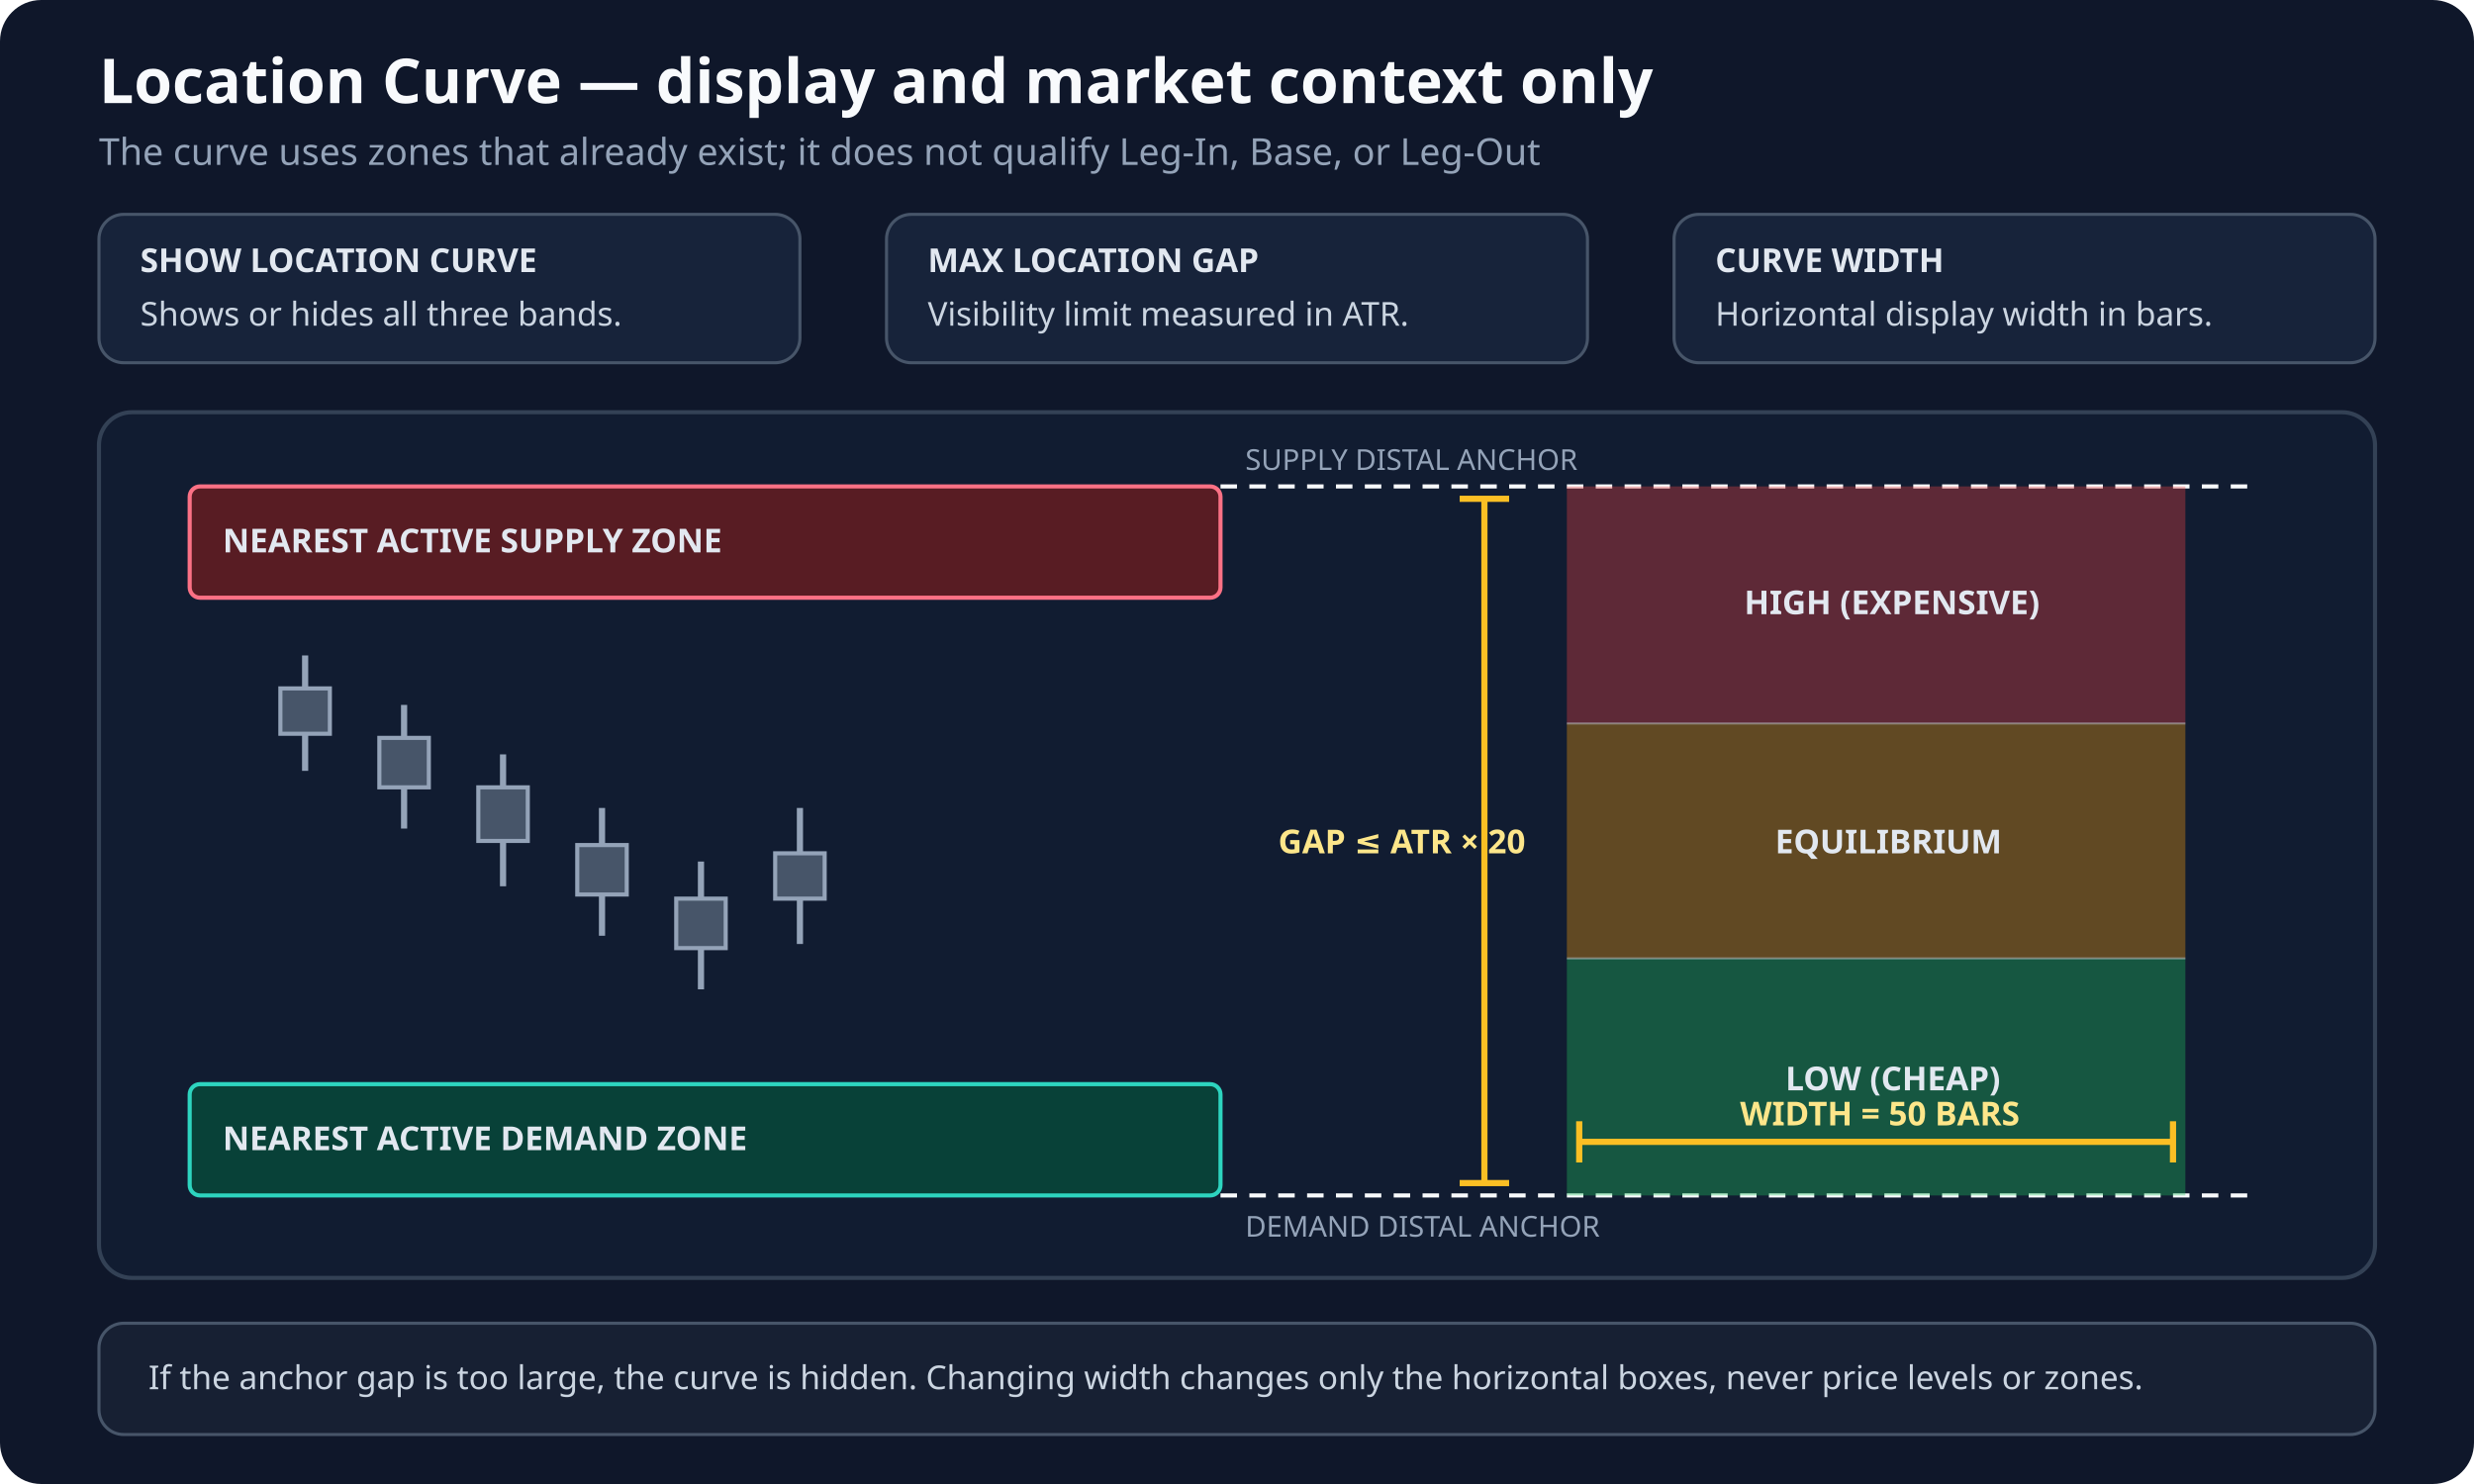
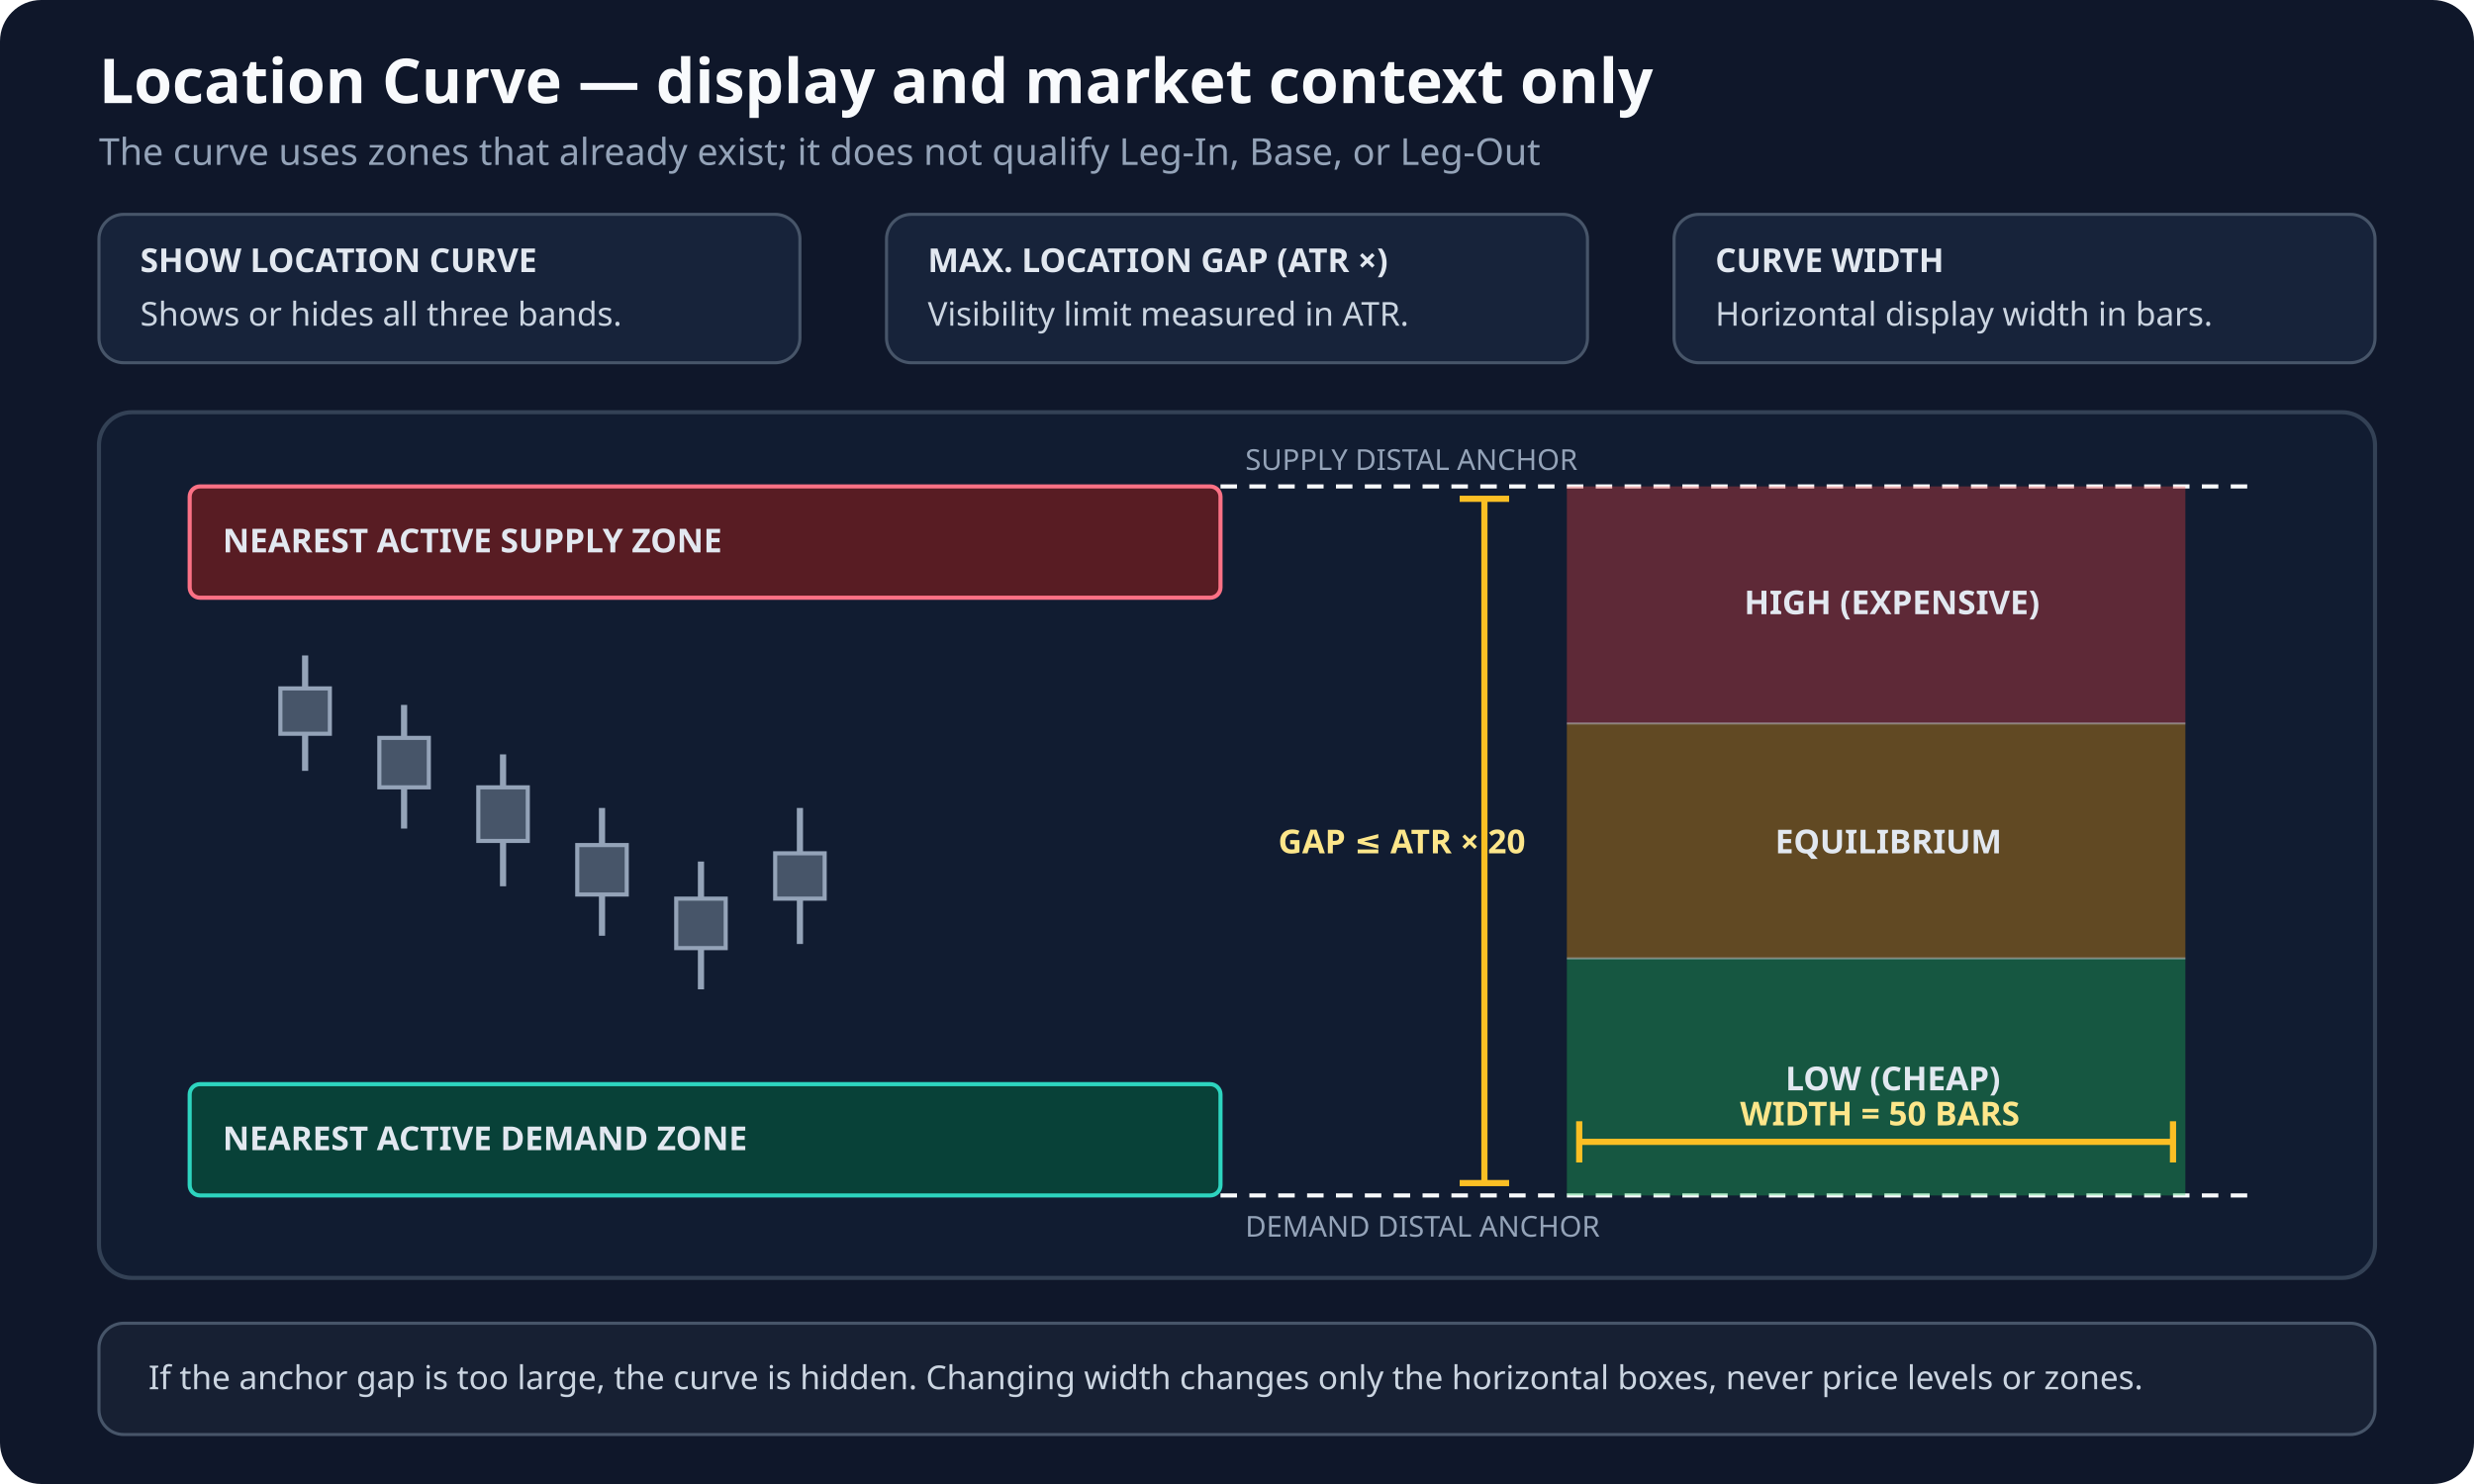
<svg xmlns="http://www.w3.org/2000/svg" width="1200" height="720" viewBox="0 0 1200 720" role="img" aria-labelledby="t d">
  <style>
    .bg{fill:#0f172a}.panel{fill:#111c31;stroke:#334155;stroke-width:2}.h{fill:#f8fafc;font:700 30px system-ui}.sub{fill:#94a3b8;font:18px system-ui}.txt{fill:#cbd5e1;font:16px system-ui}.lbl{fill:#e2e8f0;font:700 16px system-ui}.tiny{fill:#94a3b8;font:14px system-ui}.supply{fill:#7f1d1d;fill-opacity:.65;stroke:#fb7185;stroke-width:2}.demand{fill:#064e3b;fill-opacity:.75;stroke:#2dd4bf;stroke-width:2}.high{fill:#ef4444;fill-opacity:.35}.eq{fill:#f59e0b;fill-opacity:.35}.low{fill:#22c55e;fill-opacity:.35}.band{stroke:#cbd5e1;stroke-opacity:.45}.anchor{stroke:#f8fafc;stroke-width:2;stroke-dasharray:8 6}.measure{stroke:#fbbf24;stroke-width:3}.gold{fill:#fde68a;font:700 16px system-ui}.c{fill:#475569;stroke:#94a3b8;stroke-width:2}.wick{stroke:#94a3b8;stroke-width:3}.chip{fill:#17233a;stroke:#475569;stroke-width:1.5}.note{fill:#172033;stroke:#475569;stroke-width:1.5}
  </style>
  <rect class="bg" width="1200" height="720" rx="20" />
  <text class="h" x="48" y="50">Location Curve — display and market context only</text>
  <text class="sub" x="48" y="80">The curve uses zones that already exist; it does not qualify Leg-In, Base, or Leg-Out</text>
  <rect class="chip" x="48" y="104" width="340" height="72" rx="12" />
  <text class="lbl" x="68" y="132">SHOW LOCATION CURVE</text>
  <text class="txt" x="68" y="158">Shows or hides all three bands.</text>
  <rect class="chip" x="430" y="104" width="340" height="72" rx="12" />
-   <text class="lbl" x="450" y="132">MAX LOCATION GAP</text>
+   <text class="lbl" x="450" y="132">MAX. LOCATION GAP (ATR ×)</text>
  <text class="txt" x="450" y="158">Visibility limit measured in ATR.</text>
  <rect class="chip" x="812" y="104" width="340" height="72" rx="12" />
  <text class="lbl" x="832" y="132">CURVE WIDTH</text>
  <text class="txt" x="832" y="158">Horizontal display width in bars.</text>
  <rect class="panel" x="48" y="200" width="1104" height="420" rx="16" />
  <rect class="supply" x="92" y="236" width="500" height="54" rx="5" />
  <text class="lbl" x="108" y="268">NEAREST ACTIVE SUPPLY ZONE</text>
  <rect class="demand" x="92" y="526" width="500" height="54" rx="5" />
  <text class="lbl" x="108" y="558">NEAREST ACTIVE DEMAND ZONE</text>
  <g>
    <line class="wick" x1="148" y1="318" x2="148" y2="374" />
    <rect class="c" x="136" y="334" width="24" height="22" />
    <line class="wick" x1="196" y1="342" x2="196" y2="402" />
    <rect class="c" x="184" y="358" width="24" height="24" />
    <line class="wick" x1="244" y1="366" x2="244" y2="430" />
    <rect class="c" x="232" y="382" width="24" height="26" />
    <line class="wick" x1="292" y1="392" x2="292" y2="454" />
    <rect class="c" x="280" y="410" width="24" height="24" />
    <line class="wick" x1="340" y1="418" x2="340" y2="480" />
    <rect class="c" x="328" y="436" width="24" height="24" />
    <line class="wick" x1="388" y1="392" x2="388" y2="458" />
    <rect class="c" x="376" y="414" width="24" height="22" />
  </g>
  <line class="anchor" x1="592" y1="236" x2="1094" y2="236" />
  <line class="anchor" x1="592" y1="580" x2="1094" y2="580" />
  <text class="tiny" x="604" y="228">SUPPLY DISTAL ANCHOR</text>
  <text class="tiny" x="604" y="600">DEMAND DISTAL ANCHOR</text>
  <rect class="high" x="760" y="236" width="300" height="115" />
  <rect class="eq" x="760" y="351" width="300" height="114" />
  <rect class="low" x="760" y="465" width="300" height="115" />
  <line class="band" x1="760" y1="351" x2="1060" y2="351" />
  <line class="band" x1="760" y1="465" x2="1060" y2="465" />
  <text class="lbl" x="846" y="298">HIGH (EXPENSIVE)</text>
  <text class="lbl" x="861" y="414">EQUILIBRIUM</text>
  <text class="lbl" x="866" y="529">LOW (CHEAP)</text>
  <line class="measure" x1="720" y1="242" x2="720" y2="574" />
  <line class="measure" x1="708" y1="242" x2="732" y2="242" />
  <line class="measure" x1="708" y1="574" x2="732" y2="574" />
  <text class="gold" x="620" y="414">GAP ≤ ATR × 20</text>
  <line class="measure" x1="766" y1="554" x2="1054" y2="554" />
  <line class="measure" x1="766" y1="544" x2="766" y2="564" />
  <line class="measure" x1="1054" y1="544" x2="1054" y2="564" />
  <text class="gold" x="844" y="546">WIDTH = 50 BARS</text>
  <rect class="note" x="48" y="642" width="1104" height="54" rx="12" />
  <text class="txt" x="72" y="674">If the anchor gap is too large, the curve is hidden. Changing width changes only the horizontal boxes, never price levels or zones.</text>
</svg>
